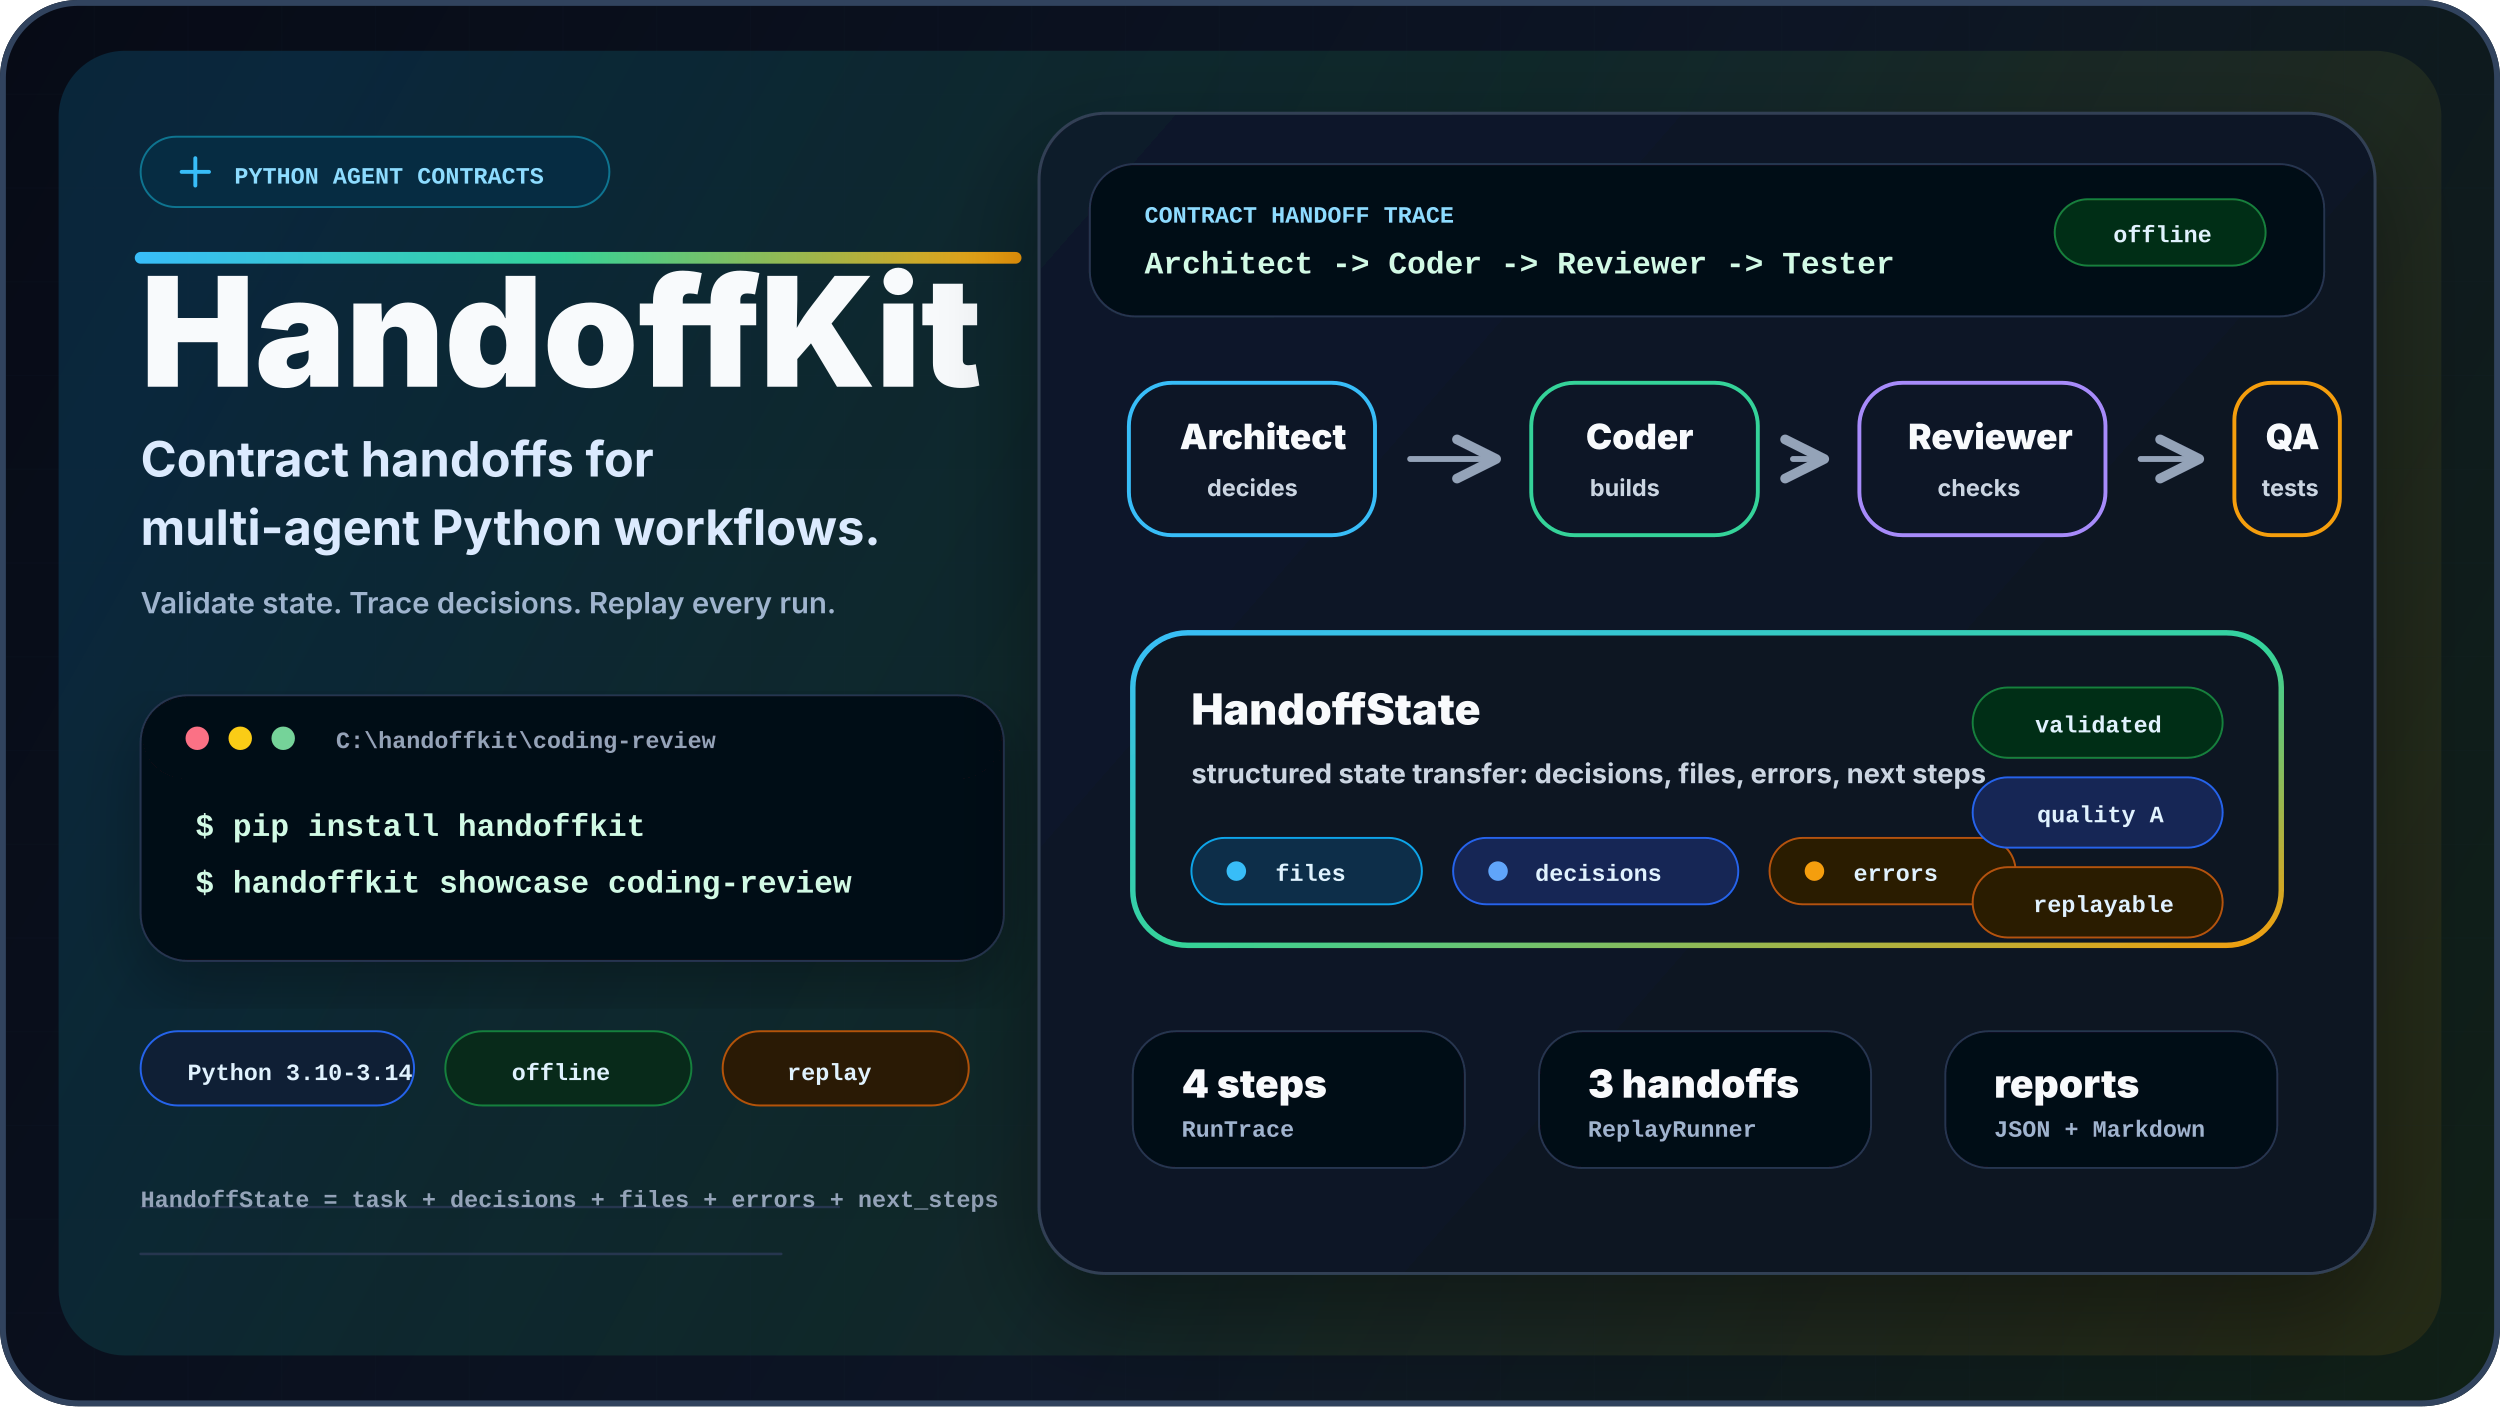
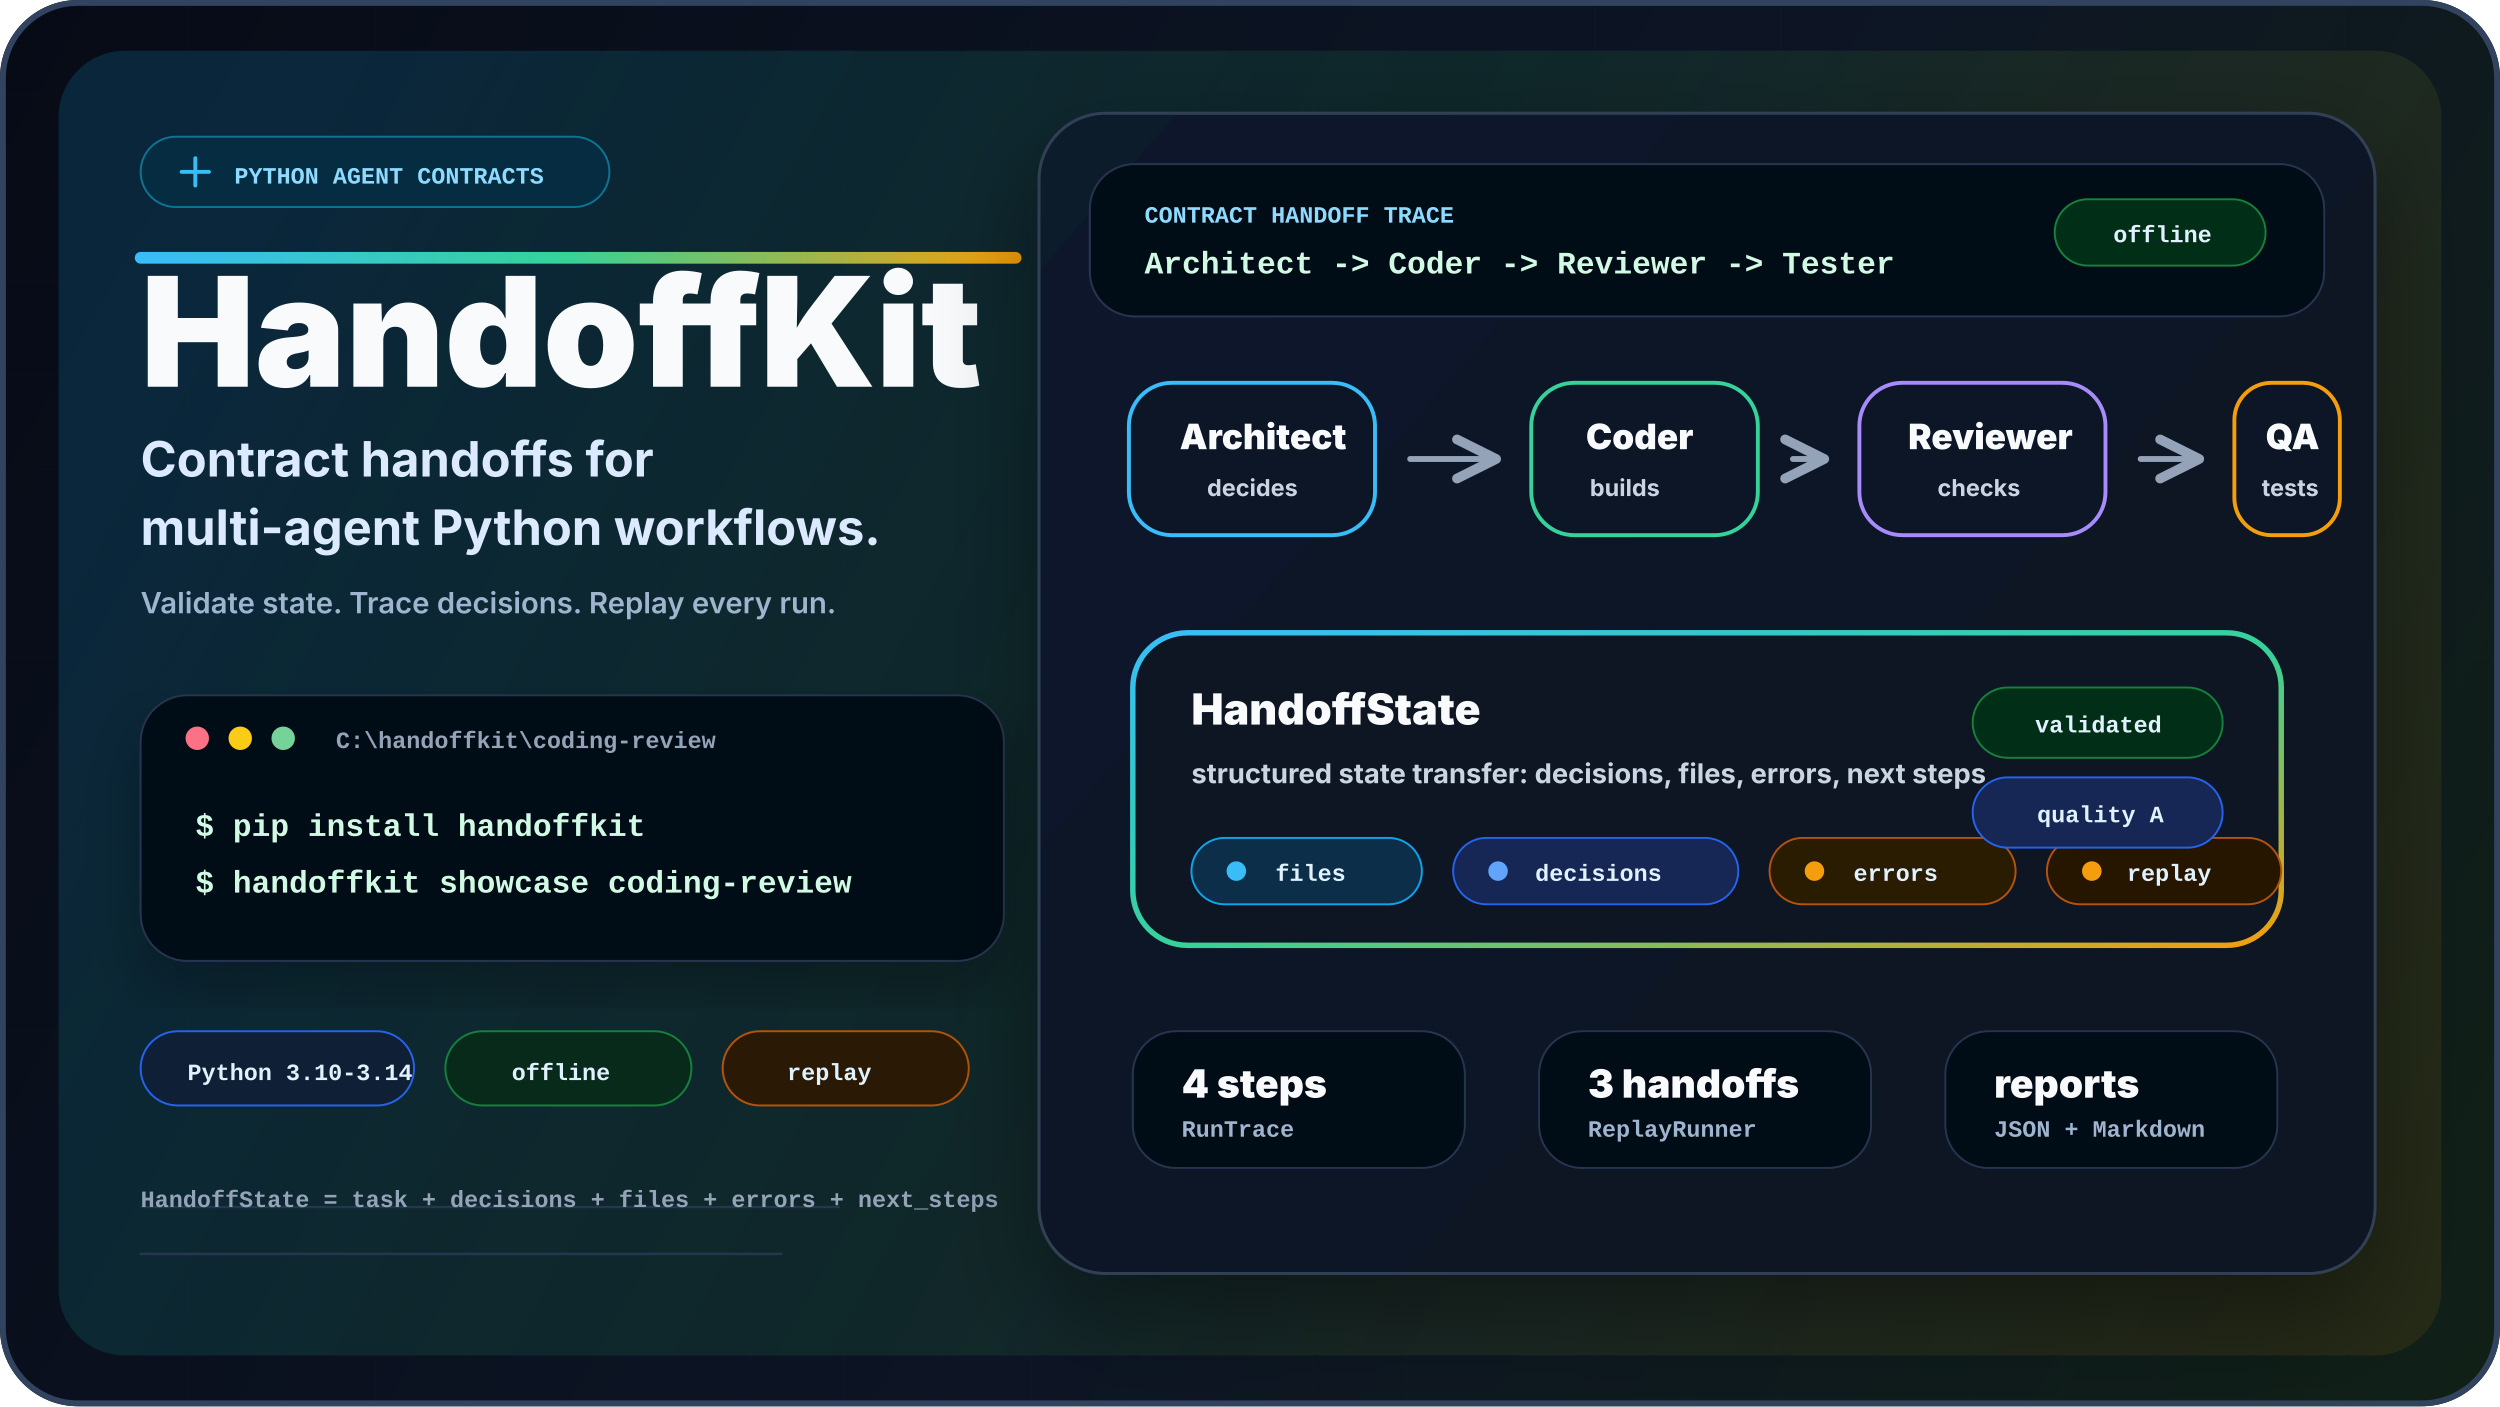
<svg xmlns="http://www.w3.org/2000/svg" width="1280" height="720" viewBox="0 0 1280 720" role="img" aria-labelledby="title desc">
  <defs>
    <linearGradient id="bg" x1="0" y1="0" x2="1280" y2="720" gradientUnits="userSpaceOnUse">
      <stop stop-color="#070b16" />
      <stop offset="0.55" stop-color="#0d1525" />
      <stop offset="1" stop-color="#102016" />
    </linearGradient>
    <linearGradient id="wash" x1="138" y1="82" x2="1180" y2="656" gradientUnits="userSpaceOnUse">
      <stop stop-color="#0ea5e9" stop-opacity="0.18" />
      <stop offset="0.45" stop-color="#22c55e" stop-opacity="0.12" />
      <stop offset="1" stop-color="#f59e0b" stop-opacity="0.10" />
    </linearGradient>
    <linearGradient id="accent" x1="72" y1="0" x2="520" y2="0" gradientUnits="userSpaceOnUse">
      <stop stop-color="#38bdf8" />
      <stop offset="0.48" stop-color="#34d399" />
      <stop offset="1" stop-color="#f59e0b" />
    </linearGradient>
    <linearGradient id="stateStroke" x1="0" y1="0" x2="1" y2="1">
      <stop stop-color="#38bdf8" />
      <stop offset="0.52" stop-color="#34d399" />
      <stop offset="1" stop-color="#f59e0b" />
    </linearGradient>
    <linearGradient id="panelFill" x1="0" y1="0" x2="640" y2="560" gradientUnits="userSpaceOnUse">
      <stop stop-color="#111a2c" />
      <stop offset="1" stop-color="#0b1220" />
    </linearGradient>
    <pattern id="grid" width="48" height="48" patternUnits="userSpaceOnUse">
      <path d="M48 0H0V48" fill="none" stroke="#1e293b" stroke-opacity="0.35" stroke-width="1" />
    </pattern>
    <filter id="shadow" x="-10%" y="-12%" width="120%" height="130%">
      <feDropShadow dx="0" dy="22" stdDeviation="25" flood-color="#000000" flood-opacity="0.38" />
    </filter>
    <filter id="softShadow" x="-10%" y="-12%" width="120%" height="130%">
      <feDropShadow dx="0" dy="14" stdDeviation="16" flood-color="#000000" flood-opacity="0.28" />
    </filter>
    <marker id="arrow" viewBox="0 0 12 12" refX="10" refY="6" markerWidth="10" markerHeight="10" orient="auto-start-reverse">
      <path d="M2 2L10 6L2 10" fill="none" stroke="#94a3b8" stroke-width="2" stroke-linecap="round" stroke-linejoin="round" />
    </marker>
    <style>
      .sans { font-family: Inter, ui-sans-serif, system-ui, -apple-system, BlinkMacSystemFont, "Segoe UI", sans-serif; }
      .mono { font-family: ui-monospace, SFMono-Regular, Menlo, Consolas, "Liberation Mono", monospace; }
      .eyebrow { fill: #8ddcff; font-size: 12px; font-weight: 850; letter-spacing: 0; }
      .title { fill: #f8fafc; font-size: 78px; font-weight: 880; letter-spacing: 0; }
      .subtitle { fill: #dbeafe; font-size: 25px; font-weight: 650; letter-spacing: 0; }
      .body { fill: #9fb4ce; font-size: 15px; font-weight: 580; letter-spacing: 0; }
      .terminal { fill: #d1fae5; font-size: 16px; font-weight: 780; letter-spacing: 0; }
      .terminalDim { fill: #94a3b8; font-size: 12px; font-weight: 760; letter-spacing: 0; }
      .chipText { fill: #e0f2fe; font-size: 12px; font-weight: 820; letter-spacing: 0; }
      .panelKicker { fill: #8ddcff; font-size: 12px; font-weight: 850; letter-spacing: 0; }
      .panelTitle { fill: #f8fafc; font-size: 22px; font-weight: 860; letter-spacing: 0; }
      .panelSub { fill: #cbd5e1; font-size: 14px; font-weight: 650; letter-spacing: 0; }
      .nodeTitle { fill: #f8fafc; font-size: 18px; font-weight: 860; letter-spacing: 0; }
      .nodeSub { fill: #cbd5e1; font-size: 12px; font-weight: 720; letter-spacing: 0; }
      .metric { fill: #f8fafc; font-size: 20px; font-weight: 880; letter-spacing: 0; }
      .metricLabel { fill: #9fb4ce; font-size: 12px; font-weight: 760; letter-spacing: 0; }
      .tiny { fill: #7dd3fc; font-size: 11px; font-weight: 760; letter-spacing: 0; }
    </style>
  </defs>
  <rect width="1280" height="720" rx="40" fill="url(#bg)" />
  <rect x="30" y="26" width="1220" height="668" rx="34" fill="url(#wash)" opacity="0.92" />
  <rect width="1280" height="720" rx="40" fill="url(#grid)" opacity="0.24" />
  <rect x="1.5" y="1.5" width="1277" height="717" rx="38.5" fill="none" stroke="#31435e" stroke-width="3" />
  <path d="M72 132H520" stroke="url(#accent)" stroke-width="6" stroke-linecap="round" />
  <path d="M72 618H430" stroke="#26364f" stroke-width="1.2" />
  <g transform="translate(72 70)">
    <g>
      <rect width="240" height="36" rx="18" fill="#062c42" stroke="#0e7490" />
      <path d="M21 18H35M28 11V25" stroke="#38bdf8" stroke-width="2" stroke-linecap="round" />
      <text x="48" y="24" class="mono eyebrow">PYTHON AGENT CONTRACTS</text>
    </g>
    <text x="0" y="128" class="sans title">HandoffKit</text>
    <text x="0" y="174" class="sans subtitle">Contract handoffs for</text>
    <text x="0" y="209" class="sans subtitle">multi-agent Python workflows.</text>
    <text x="0" y="244" class="sans body">Validate state. Trace decisions. Replay every run.</text>
    <g transform="translate(0 286)" filter="url(#softShadow)">
      <rect width="442" height="136" rx="24" fill="#040915" stroke="#26364f" />
      <rect x="1" y="1" width="440" height="42" rx="23" fill="#070b16" opacity="0.92" />
      <circle cx="29" cy="22" r="6" fill="#fb7185" />
      <circle cx="51" cy="22" r="6" fill="#facc15" />
      <circle cx="73" cy="22" r="6" fill="#74d399" />
      <text x="100" y="27" class="mono terminalDim">C:\handoffkit\coding-review</text>
      <text x="28" y="72" class="mono terminal">$ pip install handoffkit</text>
      <text x="28" y="101" class="mono terminal">$ handoffkit showcase coding-review</text>
    </g>
    <g transform="translate(0 458)">
      <rect width="140" height="38" rx="19" fill="#0f1f35" stroke="#2563eb" />
      <text x="24" y="25" class="mono chipText">Python 3.10-3.14</text>
      <rect x="156" width="126" height="38" rx="19" fill="#082a1a" stroke="#15803d" />
      <text x="190" y="25" class="mono chipText">offline</text>
      <rect x="298" width="126" height="38" rx="19" fill="#2a1a05" stroke="#b45309" />
      <text x="331" y="25" class="mono chipText">replay</text>
    </g>
    <g transform="translate(0 548)">
      <text x="0" y="0" class="mono terminalDim">HandoffState = task + decisions + files + errors + next_steps</text>
      <path d="M0 24H328" stroke="#26364f" stroke-width="1.3" stroke-linecap="round" />
    </g>
  </g>
  <g transform="translate(532 58)" filter="url(#shadow)">
    <rect width="684" height="594" rx="34" fill="url(#panelFill)" stroke="#334155" stroke-width="1.5" />
    <rect x="26" y="26" width="632" height="78" rx="23" fill="#050816" stroke="#26364f" />
    <text x="54" y="56" class="mono panelKicker">CONTRACT HANDOFF TRACE</text>
    <text x="54" y="82" class="mono terminal">Architect -&gt; Coder -&gt; Reviewer -&gt; Tester</text>
    <rect x="520" y="44" width="108" height="34" rx="17" fill="#052e16" stroke="#15803d" />
    <text x="550" y="66" class="mono chipText">offline</text>
    <g transform="translate(46 138)">
      <rect width="126" height="78" rx="22" fill="#071225" stroke="#38bdf8" stroke-width="2" />
      <text x="26" y="34" class="sans nodeTitle">Architect</text>
      <text x="40" y="58" class="sans nodeSub">decides</text>
      <path d="M144 39H188" stroke="#94a3b8" stroke-width="3" stroke-linecap="round" marker-end="url(#arrow)" />
      <rect x="206" width="116" height="78" rx="22" fill="#071225" stroke="#34d399" stroke-width="2" />
      <text x="234" y="34" class="sans nodeTitle">Coder</text>
      <text x="236" y="58" class="sans nodeSub">builds</text>
      <path d="M340 39H356" stroke="#94a3b8" stroke-width="3" stroke-linecap="round" marker-end="url(#arrow)" />
      <rect x="374" width="126" height="78" rx="22" fill="#071225" stroke="#a78bfa" stroke-width="2" />
      <text x="399" y="34" class="sans nodeTitle">Reviewer</text>
      <text x="414" y="58" class="sans nodeSub">checks</text>
      <path d="M518 39H548" stroke="#94a3b8" stroke-width="3" stroke-linecap="round" marker-end="url(#arrow)" />
      <rect x="566" width="54" height="78" rx="19" fill="#071225" stroke="#f59e0b" stroke-width="2" />
      <text x="582" y="34" class="sans nodeTitle">QA</text>
      <text x="580" y="58" class="sans nodeSub">tests</text>
    </g>
    <g transform="translate(48 266)">
      <rect width="588" height="160" rx="28" fill="#0a1322" stroke="url(#stateStroke)" stroke-width="2.8" />
      <text x="30" y="47" class="sans panelTitle">HandoffState</text>
      <text x="30" y="77" class="sans panelSub">structured state transfer: decisions, files, errors, next steps</text>
      <g transform="translate(30 105)">
        <rect width="118" height="34" rx="17" fill="#082f49" stroke="#0ea5e9" />
        <circle cx="23" cy="17" r="5" fill="#38bdf8" />
        <text x="43" y="22" class="mono chipText">files</text>
        <rect x="134" width="146" height="34" rx="17" fill="#172554" stroke="#2563eb" />
        <circle cx="157" cy="17" r="5" fill="#60a5fa" />
        <text x="176" y="22" class="mono chipText">decisions</text>
        <rect x="296" width="126" height="34" rx="17" fill="#2a1a05" stroke="#b45309" />
        <circle cx="319" cy="17" r="5" fill="#f59e0b" />
        <text x="339" y="22" class="mono chipText">errors</text>
+         <rect x="438" width="120" height="34" rx="17" fill="#271805" stroke="#b45309" />
+         <circle cx="461" cy="17" r="5" fill="#f59e0b" />
+         <text x="479" y="22" class="mono chipText">replay</text>
      </g>
      <g transform="translate(430 28)">
        <rect width="128" height="36" rx="18" fill="#052e16" stroke="#15803d" />
        <text x="32" y="23" class="mono chipText">validated</text>
        <rect y="46" width="128" height="36" rx="18" fill="#172554" stroke="#2563eb" />
        <text x="33" y="69" class="mono chipText">quality A</text>
-         <rect y="92" width="128" height="36" rx="18" fill="#2a1a05" stroke="#b45309" />
-         <text x="31" y="115" class="mono chipText">replayable</text>
      </g>
    </g>
    <g transform="translate(48 470)">
      <rect width="170" height="70" rx="22" fill="#050816" stroke="#26364f" />
      <text x="25" y="34" class="sans metric">4 steps</text>
      <text x="25" y="54" class="mono metricLabel">RunTrace</text>
      <rect x="208" width="170" height="70" rx="22" fill="#050816" stroke="#26364f" />
      <text x="233" y="34" class="sans metric">3 handoffs</text>
      <text x="233" y="54" class="mono metricLabel">ReplayRunner</text>
      <rect x="416" width="170" height="70" rx="22" fill="#050816" stroke="#26364f" />
      <text x="441" y="34" class="sans metric">reports</text>
      <text x="441" y="54" class="mono metricLabel">JSON + Markdown</text>
    </g>
  </g>
</svg>
